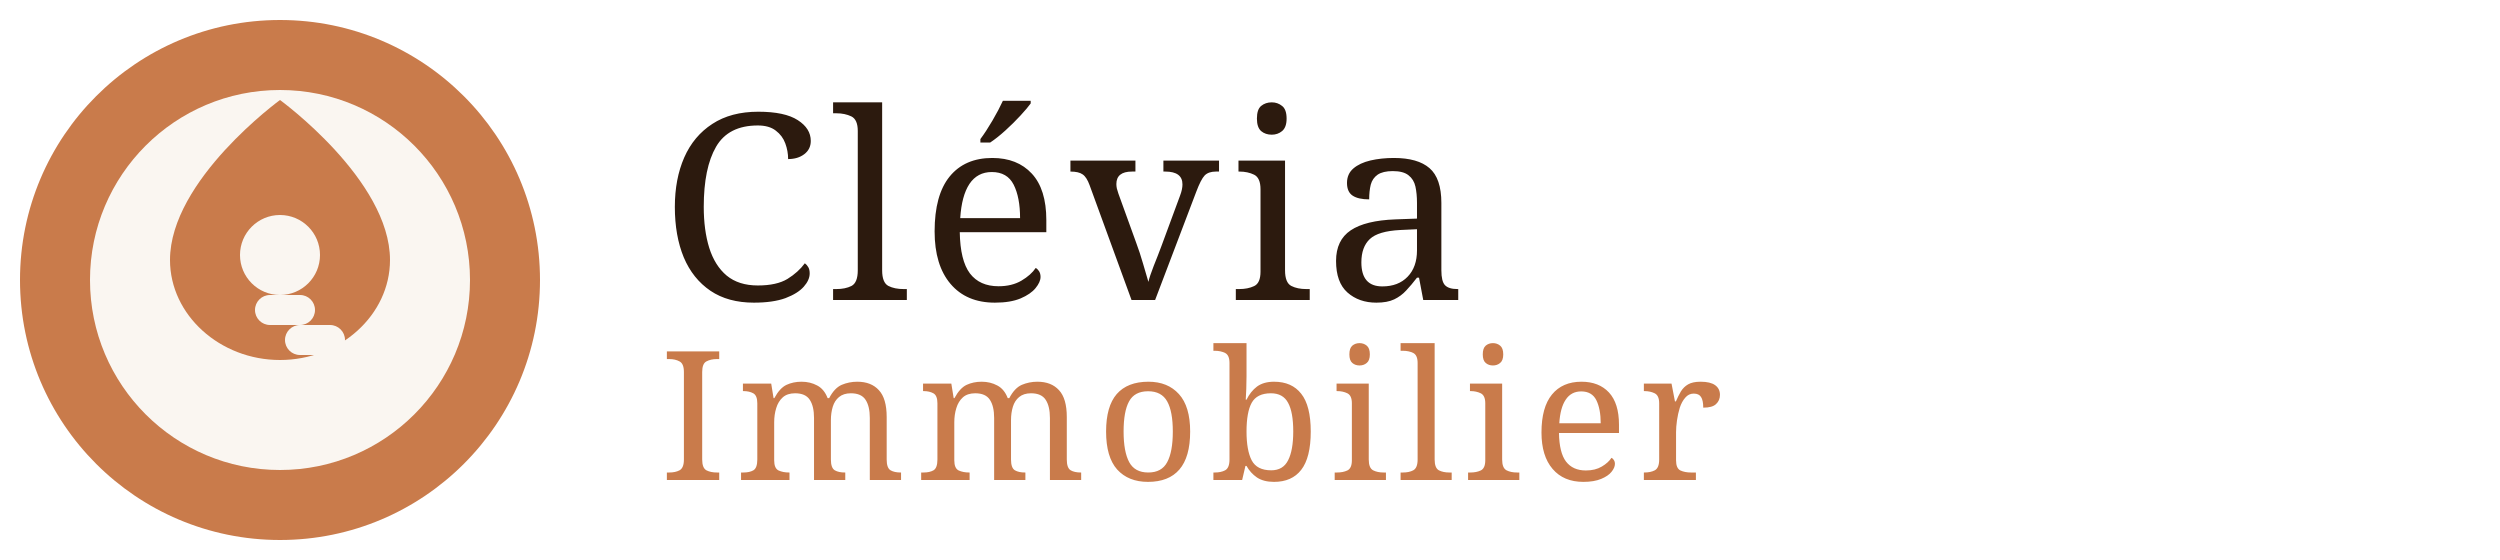
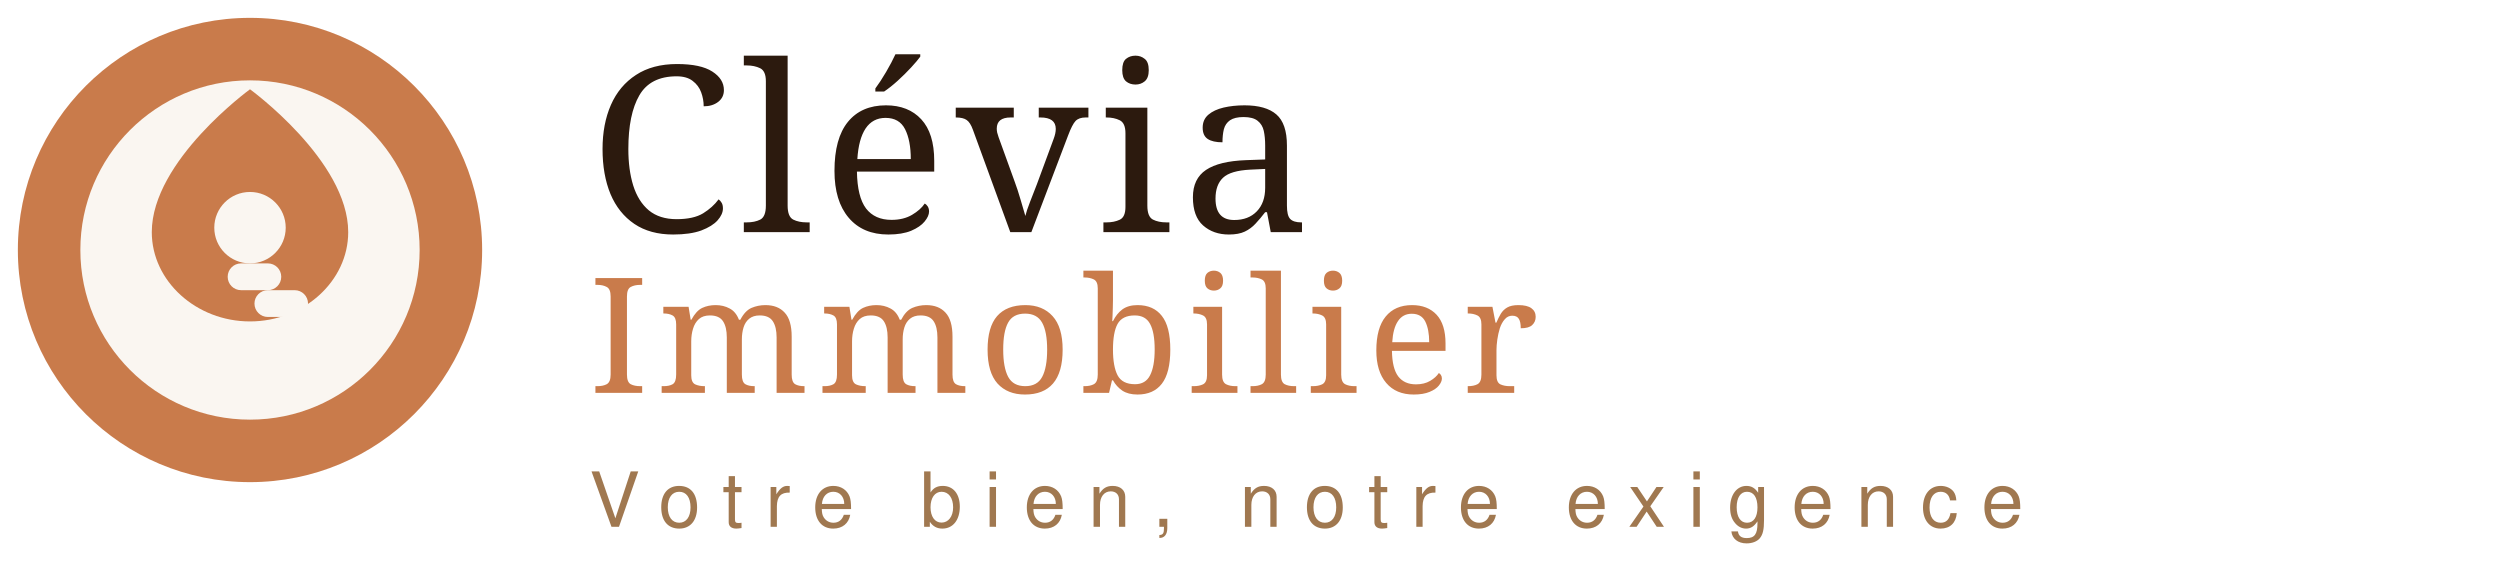
- <svg xmlns="http://www.w3.org/2000/svg" width="250" height="56" viewBox="0 0 250 56" fill="none">
+ <svg xmlns="http://www.w3.org/2000/svg" width="280" height="64" viewBox="0 0 280 64" fill="none">
  <circle cx="28" cy="28" r="26" fill="#C97B4B" />
  <circle cx="28" cy="28" r="19" fill="#FAF6F1" />
  <path d="M28 10C28 10 17 18 17 26C17 31.5 22 36 28 36C34 36 39 31.5 39 26C39 18 28 10 28 10Z" fill="#C97B4B" />
  <circle cx="28" cy="25.5" r="4" fill="#FAF6F1" />
  <rect x="25.5" y="29.5" width="6" height="3" rx="1.5" fill="#FAF6F1" />
  <rect x="28.5" y="32.5" width="6" height="3" rx="1.5" fill="#FAF6F1" />
-   <text x="66" y="30" font-family="Cormorant Garamond, Georgia, serif" font-size="26" font-weight="400" fill="#2C1A0E" letter-spacing="1">Clévia</text>
-   <text x="66" y="48" font-family="Cormorant Garamond, Georgia, serif" font-size="18" font-weight="400" fill="#C97B4B" letter-spacing="1">Immobilier</text>
+   <text x="66" y="26" font-family="Cormorant Garamond, Georgia, serif" font-size="26" font-weight="400" fill="#2C1A0E" letter-spacing="1">Clévia</text>
+   <text x="66" y="44" font-family="Cormorant Garamond, Georgia, serif" font-size="18" font-weight="400" fill="#C97B4B" letter-spacing="1">Immobilier</text>
+   <text x="66" y="59" font-family="DM Sans, Helvetica, sans-serif" font-size="8.5" font-weight="400" fill="#A07850" letter-spacing="2.5" text-transform="uppercase">Votre bien, notre exigence</text>
</svg>
